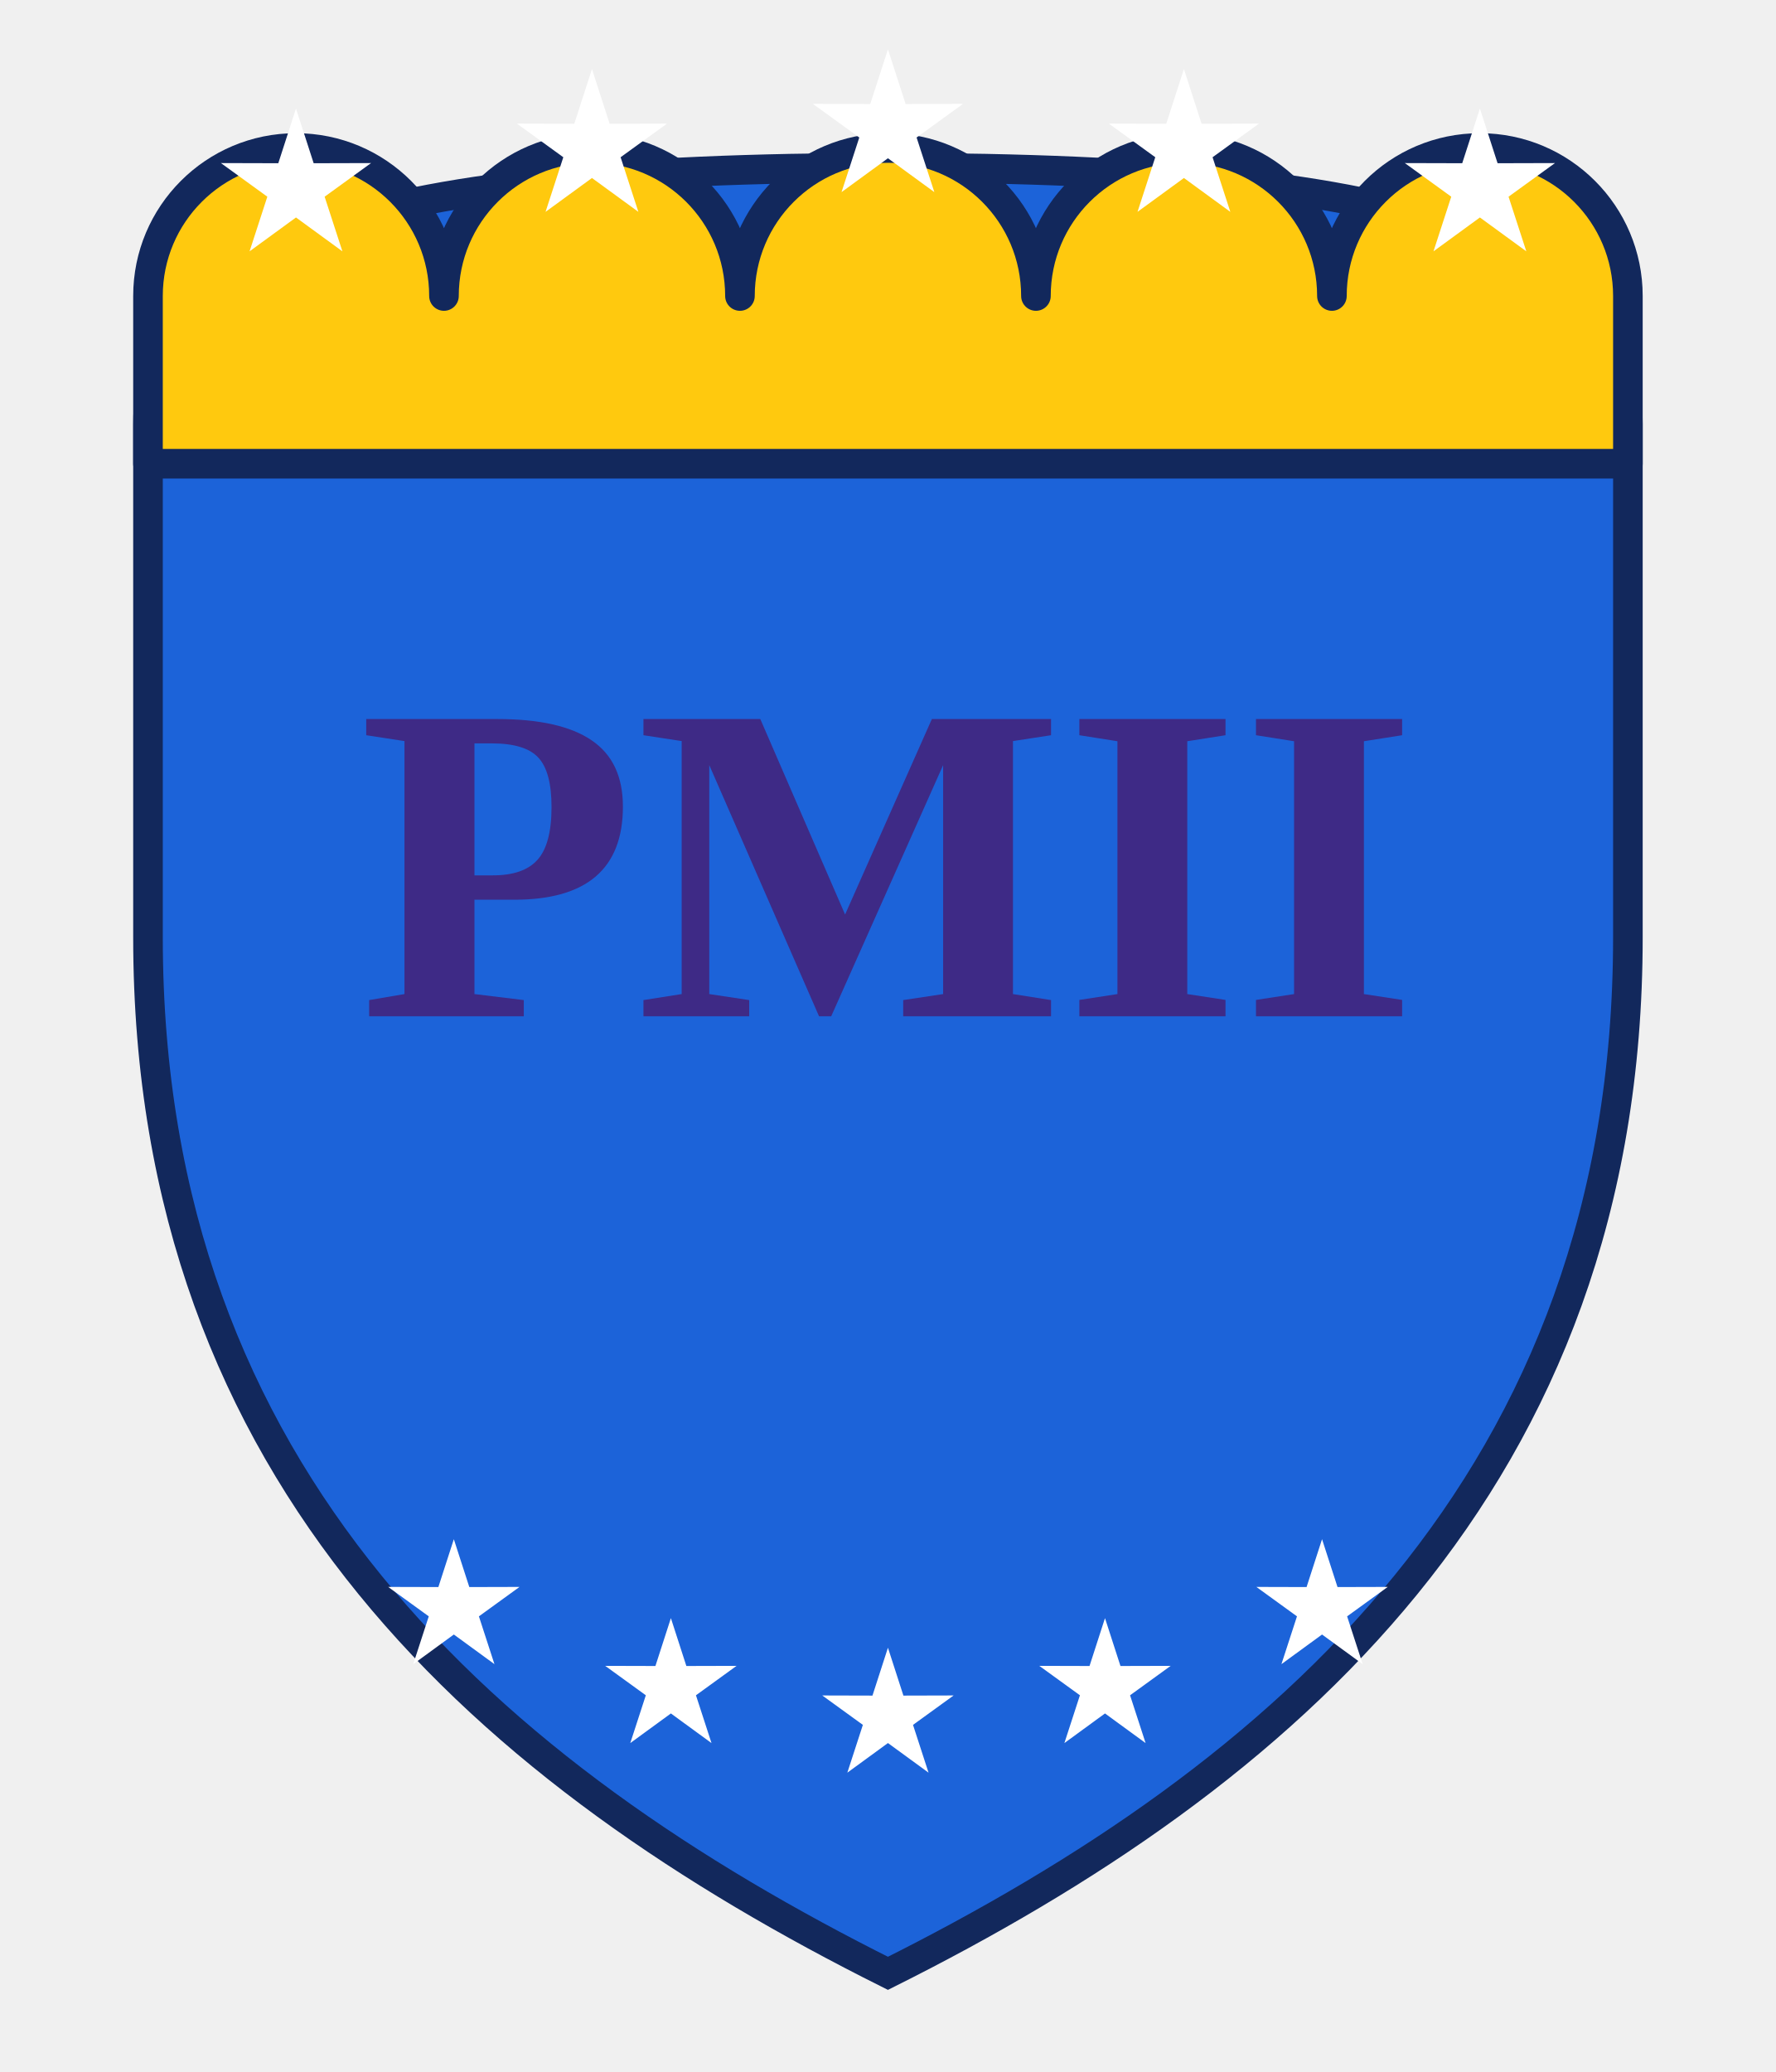
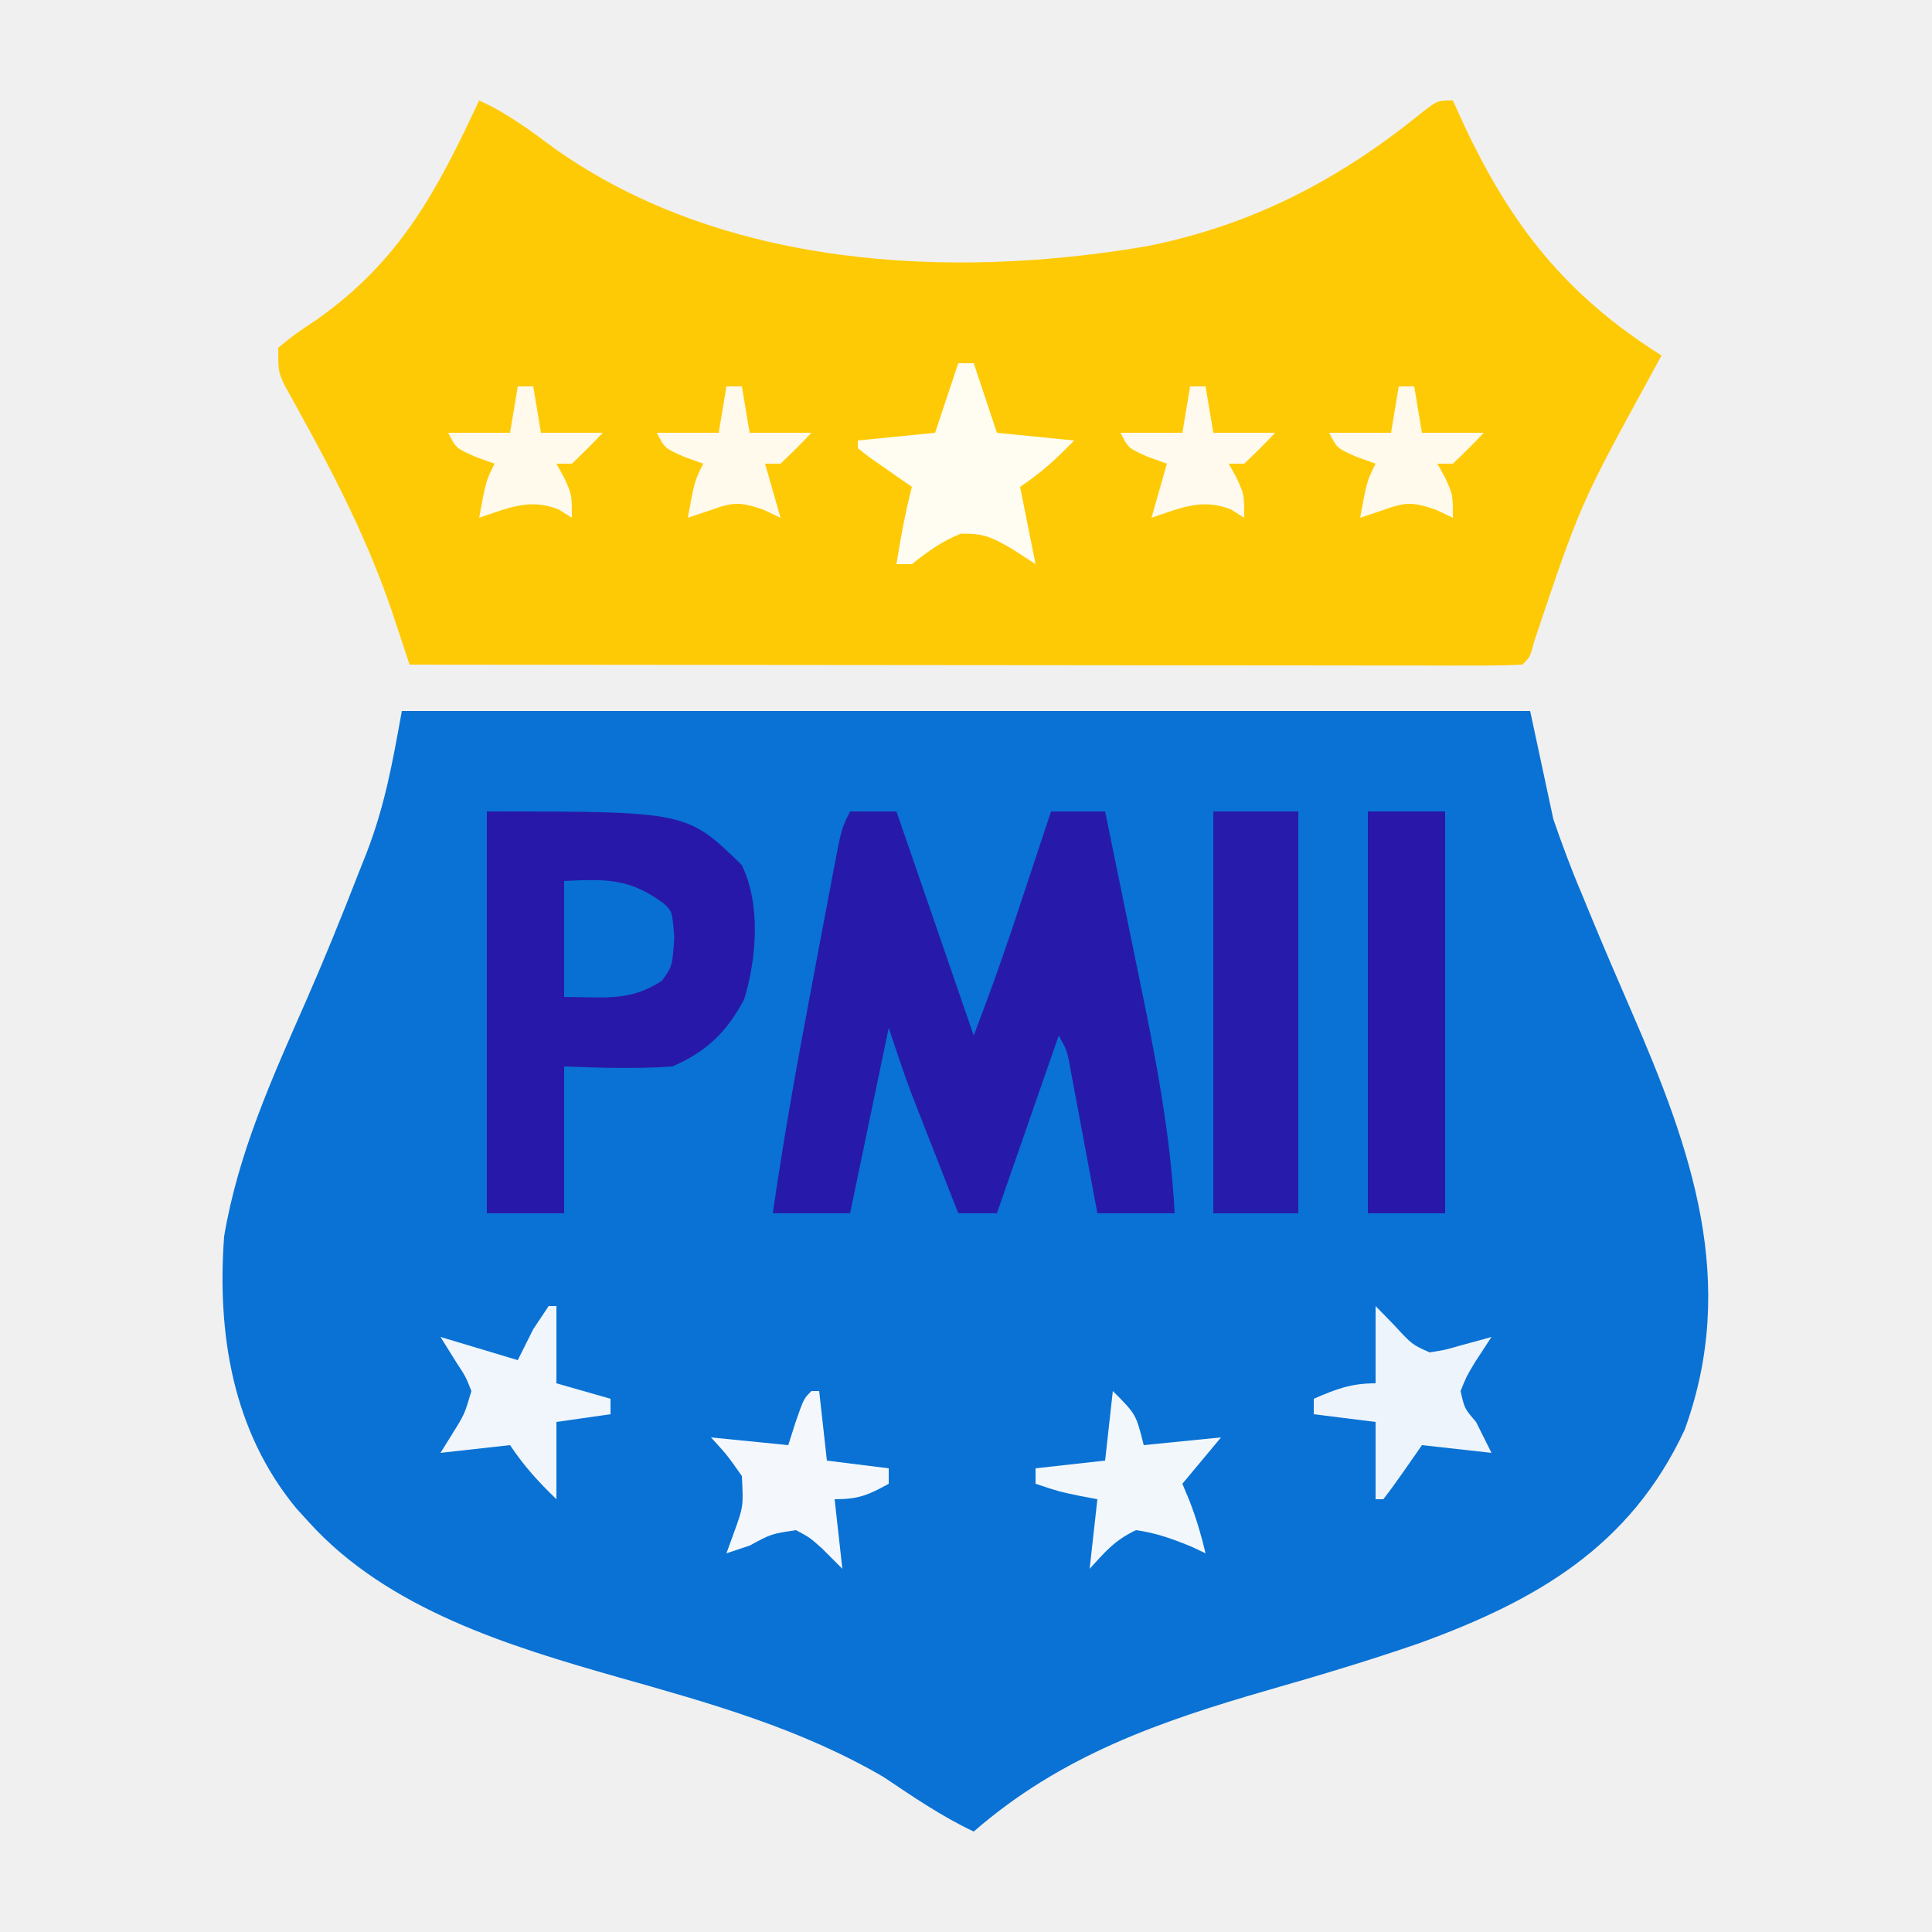
- <svg xmlns="http://www.w3.org/2000/svg" xmlns:xlink="http://www.w3.org/1999/xlink" width="180" height="210" viewBox="20 25 180 210" role="img" aria-label="Lambang PMII">
-   <defs>
-     <path id="pmii-star" d="M0,-1 L0.224,-0.307 L0.951,-0.309 L0.363,0.117 L0.588,0.809 L0,0.38 L-0.588,0.809 L-0.363,0.117 L-0.951,-0.309 L-0.224,-0.307 Z" />
-   </defs>
-   <path d="M35,68 C35,50 55,42 110,42 C165,42 185,50 185,68 L185,120 C185,175 150,205 110,225 C70,205 35,175 35,120 Z" fill="#1C63D9" stroke="#12285C" stroke-width="3" />
-   <path d="M35,55 a15,15 0 0,1 30,0 a15,15 0 0,1 30,0 a15,15 0 0,1 30,0 a15,15 0 0,1 30,0 a15,15 0 0,1 30,0 L185,72 L35,72 Z" fill="#FFC90E" stroke="#12285C" stroke-width="3" stroke-linejoin="round" />
-   <use href="#pmii-star" xlink:href="#pmii-star" transform="translate(50,44) scale(8)" fill="#FFFFFF" />
-   <use href="#pmii-star" xlink:href="#pmii-star" transform="translate(80,40) scale(8)" fill="#FFFFFF" />
-   <use href="#pmii-star" xlink:href="#pmii-star" transform="translate(110,38) scale(8)" fill="#FFFFFF" />
-   <use href="#pmii-star" xlink:href="#pmii-star" transform="translate(140,40) scale(8)" fill="#FFFFFF" />
-   <use href="#pmii-star" xlink:href="#pmii-star" transform="translate(170,44) scale(8)" fill="#FFFFFF" />
-   <text x="110" y="128" text-anchor="middle" font-family="Georgia, 'Times New Roman', serif" font-weight="700" font-size="46" fill="#3E2A86">PMII</text>
-   <use href="#pmii-star" xlink:href="#pmii-star" transform="translate(66,188) scale(7)" fill="#FFFFFF" />
-   <use href="#pmii-star" xlink:href="#pmii-star" transform="translate(88,196) scale(7)" fill="#FFFFFF" />
-   <use href="#pmii-star" xlink:href="#pmii-star" transform="translate(110,199) scale(7)" fill="#FFFFFF" />
-   <use href="#pmii-star" xlink:href="#pmii-star" transform="translate(132,196) scale(7)" fill="#FFFFFF" />
-   <use href="#pmii-star" xlink:href="#pmii-star" transform="translate(154,188) scale(7)" fill="#FFFFFF" />
+ <svg xmlns="http://www.w3.org/2000/svg" version="1.1" width="250" height="250" viewBox="0 0 250 250" role="img" aria-label="Lambang PMII">
+   <path d="M0 0 C48.18 0 96.36 0 146 0 C146.99 4.62 147.98 9.24 149 14 C150.152 17.318 151.317 20.473 152.688 23.688 C153.032 24.526 153.377 25.364 153.731 26.227 C155.495 30.497 157.317 34.74 159.16 38.977 C166.847 56.697 172.958 73.86 166 93 C158.96 108.111 146.859 115.088 131.77 120.59 C125.334 122.822 118.821 124.772 112.273 126.645 C98.045 130.75 85.345 135.139 74 145 C69.847 143.044 66.148 140.498 62.34 137.949 C51.531 131.641 39.935 128.41 27.984 125.029 C13.832 121.002 -1.819 116.224 -12 105 C-12.549 104.397 -13.098 103.793 -13.664 103.172 C-21.91 93.18 -23.921 80.59 -23 68 C-21.184 57.178 -16.773 47.469 -12.387 37.5 C-9.981 32.008 -7.73 26.465 -5.562 20.875 C-5.068 19.633 -5.068 19.633 -4.563 18.367 C-2.165 12.112 -1.242 6.832 0 0 Z " fill="#0972D4" transform="translate(52,92)" />
+   <path d="M0 0 C3.637 1.632 6.615 3.885 9.812 6.25 C31.486 21.577 60.771 23.226 86.312 18.875 C99.96 16.181 111.251 10.296 122 1.562 C124 0 124 0 126 0 C126.473 1.039 126.946 2.078 127.434 3.148 C133.553 16.211 140.63 25.201 153 33 C152.492 33.932 151.984 34.864 151.461 35.824 C142.482 52.261 142.482 52.261 136.543 69.953 C136 72 136 72 135 73 C133.14 73.097 131.276 73.122 129.413 73.12 C128.2 73.122 126.987 73.123 125.737 73.124 C124.381 73.121 123.024 73.117 121.668 73.114 C120.249 73.113 118.83 73.113 117.411 73.114 C113.548 73.114 109.684 73.108 105.821 73.101 C101.788 73.095 97.754 73.095 93.721 73.093 C86.078 73.09 78.436 73.082 70.793 73.072 C62.094 73.061 53.395 73.055 44.697 73.05 C26.798 73.04 8.899 73.022 -9 73 C-9.204 72.384 -9.408 71.768 -9.619 71.133 C-9.887 70.324 -10.156 69.515 -10.433 68.682 C-10.699 67.88 -10.965 67.078 -11.239 66.253 C-14.272 57.272 -18.469 48.969 -23.053 40.699 C-23.434 40.003 -23.815 39.307 -24.207 38.59 C-24.552 37.97 -24.897 37.35 -25.253 36.711 C-26 35 -26 35 -26 32 C-23.84 30.238 -23.84 30.238 -20.938 28.312 C-10.166 20.668 -5.479 11.727 0 0 Z " fill="#FECA06" transform="translate(62,13)" />
+   <path d="M0 0 C1.98 0 3.96 0 6 0 C9.3 9.57 12.6 19.14 16 29 C18.502 22.337 18.502 22.337 20.824 15.625 C21.283 14.242 21.283 14.242 21.752 12.832 C22.061 11.897 22.369 10.963 22.688 10 C23.008 9.034 23.328 8.069 23.658 7.074 C24.44 4.717 25.221 2.359 26 0 C28.31 0 30.62 0 33 0 C34.13 5.475 35.251 10.952 36.363 16.431 C36.742 18.289 37.123 20.147 37.507 22.005 C39.573 32.017 41.465 41.772 42 52 C38.7 52 35.4 52 32 52 C31.723 50.507 31.446 49.015 31.16 47.477 C30.794 45.526 30.429 43.575 30.062 41.625 C29.88 40.64 29.698 39.655 29.51 38.641 C29.333 37.7 29.155 36.759 28.973 35.789 C28.81 34.92 28.648 34.05 28.481 33.155 C28.083 30.965 28.083 30.965 27 29 C24.36 36.59 21.72 44.18 19 52 C17.35 52 15.7 52 14 52 C12.873 49.126 11.748 46.251 10.625 43.375 C10.308 42.567 9.991 41.759 9.664 40.926 C9.355 40.133 9.045 39.34 8.727 38.523 C8.444 37.801 8.161 37.078 7.87 36.333 C6.844 33.581 5.929 30.787 5 28 C3.35 35.92 1.7 43.84 0 52 C-3.3 52 -6.6 52 -10 52 C-8.568 42.054 -6.788 32.191 -4.913 22.321 C-4.431 19.779 -3.955 17.236 -3.479 14.693 C-3.172 13.073 -2.866 11.452 -2.559 9.832 C-2.417 9.074 -2.275 8.316 -2.129 7.534 C-1.115 2.229 -1.115 2.229 0 0 Z " fill="#271AAA" transform="translate(110,105)" />
+   <path d="M0 0 C25.857 0 25.857 0 32.973 6.918 C35.461 11.96 34.92 18.985 33.309 24.266 C31.086 28.543 28.369 31.117 24 33 C19.279 33.321 14.744 33.179 10 33 C10 39.27 10 45.54 10 52 C6.7 52 3.4 52 0 52 C0 34.84 0 17.68 0 0 Z " fill="#2818A9" transform="translate(63,105)" />
+   <path d="M0 0 C3.63 0 7.26 0 11 0 C11 17.16 11 34.32 11 52 C7.37 52 3.74 52 0 52 C0 34.84 0 17.68 0 0 Z " fill="#271BAB" transform="translate(157,105)" />
+   <path d="M0 0 C3.3 0 6.6 0 10 0 C10 17.16 10 34.32 10 52 C6.7 52 3.4 52 0 52 C0 34.84 0 17.68 0 0 Z " fill="#2817A9" transform="translate(177,105)" />
+   <path d="M0 0 C0.66 0 1.32 0 2 0 C2.99 2.97 3.98 5.94 5 9 C8.3 9.33 11.6 9.66 15 10 C12.743 12.335 10.719 14.187 8 16 C8.66 19.3 9.32 22.6 10 26 C8.422 24.979 8.422 24.979 6.812 23.938 C4.289 22.503 3.276 21.994 0.312 22.062 C-2.154 23.062 -3.924 24.353 -6 26 C-6.66 26 -7.32 26 -8 26 C-7.462 22.62 -6.857 19.313 -6 16 C-6.505 15.651 -7.011 15.301 -7.531 14.941 C-8.181 14.486 -8.831 14.031 -9.5 13.562 C-10.15 13.11 -10.799 12.658 -11.469 12.191 C-12.227 11.602 -12.227 11.602 -13 11 C-13 10.67 -13 10.34 -13 10 C-9.7 9.67 -6.4 9.34 -3 9 C-2.01 6.03 -1.02 3.06 0 0 Z " fill="#FFFCF2" transform="translate(124,47)" />
+   <path d="M0 0 C0.784 0.804 1.567 1.609 2.375 2.438 C4.72 4.987 4.72 4.987 7 6 C8.999 5.682 8.999 5.682 11.125 5.062 C12.212 4.771 12.212 4.771 13.32 4.473 C13.875 4.317 14.429 4.161 15 4 C14.299 5.072 13.598 6.145 12.875 7.25 C11.749 9.132 11.749 9.132 11 11 C11.5 13.25 11.5 13.25 13 15 C13.66 16.32 14.32 17.64 15 19 C12.03 18.67 9.06 18.34 6 18 C5.196 19.155 4.391 20.31 3.562 21.5 C2.736 22.687 1.888 23.859 1 25 C0.67 25 0.34 25 0 25 C0 21.7 0 18.4 0 15 C-2.64 14.67 -5.28 14.34 -8 14 C-8 13.34 -8 12.68 -8 12 C-5.094 10.743 -3.204 10 0 10 C0 6.7 0 3.4 0 0 Z " fill="#EDF4FB" transform="translate(178,169)" />
+   <path d="M0 0 C0.33 0 0.66 0 1 0 C1 3.3 1 6.6 1 10 C3.31 10.66 5.62 11.32 8 12 C8 12.66 8 13.32 8 14 C5.69 14.33 3.38 14.66 1 15 C1 18.3 1 21.6 1 25 C-1.335 22.743 -3.187 20.719 -5 18 C-7.97 18.33 -10.94 18.66 -14 19 C-13.526 18.237 -13.051 17.474 -12.562 16.688 C-10.899 14.036 -10.899 14.036 -10 11 C-10.746 9.12 -10.746 9.12 -11.938 7.312 C-12.958 5.673 -12.958 5.673 -14 4 C-10.7 4.99 -7.4 5.98 -4 7 C-3.34 5.68 -2.68 4.36 -2 3 C-1.34 2.01 -0.68 1.02 0 0 Z " fill="#F0F6FC" transform="translate(71,169)" />
+   <path d="M0 0 C3 3 3 3 4 7 C7.3 6.67 10.6 6.34 14 6 C12.35 7.98 10.7 9.96 9 12 C9.464 13.114 9.464 13.114 9.938 14.25 C10.812 16.512 11.443 18.65 12 21 C11.42 20.725 10.84 20.451 10.242 20.168 C7.782 19.149 5.641 18.369 3 18 C0.295 19.279 -0.947 20.737 -3 23 C-2.505 18.545 -2.505 18.545 -2 14 C-2.763 13.856 -3.526 13.711 -4.312 13.562 C-7 13 -7 13 -10 12 C-10 11.34 -10 10.68 -10 10 C-5.545 9.505 -5.545 9.505 -1 9 C-0.67 6.03 -0.34 3.06 0 0 Z " fill="#F2F7FC" transform="translate(144,180)" />
+   <path d="M0 0 C0.33 0 0.66 0 1 0 C1.33 2.97 1.66 5.94 2 9 C4.64 9.33 7.28 9.66 10 10 C10 10.66 10 11.32 10 12 C7.353 13.461 6.106 14 3 14 C3.33 16.97 3.66 19.94 4 23 C3.134 22.134 2.268 21.267 1.375 20.375 C-0.218 18.95 -0.218 18.95 -2 18 C-5.213 18.488 -5.213 18.488 -8 20 C-8.99 20.33 -9.98 20.66 -11 21 C-10.67 20.093 -10.34 19.185 -10 18.25 C-8.804 14.93 -8.804 14.93 -9 11 C-10.919 8.268 -10.919 8.268 -13 6 C-9.7 6.33 -6.4 6.66 -3 7 C-2.691 6.031 -2.381 5.061 -2.062 4.062 C-1 1 -1 1 0 0 Z " fill="#F4F8FD" transform="translate(105,180)" />
+   <path d="M0 0 C5.384 -0.274 8.545 -0.375 13 3 C14 4 14 4 14.25 7.375 C14 11 14 11 12.688 12.875 C9.755 14.83 7.232 15.119 3.812 15.062 C1.925 15.032 1.925 15.032 0 15 C0 10.05 0 5.1 0 0 Z " fill="#0970D3" transform="translate(73,114)" />
+   <path d="M0 0 C0.66 0 1.32 0 2 0 C2.33 1.98 2.66 3.96 3 6 C5.64 6 8.28 6 11 6 C9.71 7.376 8.373 8.708 7 10 C6.34 10 5.68 10 5 10 C5.33 10.598 5.66 11.196 6 11.812 C7 14 7 14 7 17 C5.886 16.474 5.886 16.474 4.75 15.938 C1.801 14.932 0.845 14.957 -2 16 C-2.99 16.33 -3.98 16.66 -5 17 C-4.125 12.25 -4.125 12.25 -3 10 C-3.804 9.711 -4.609 9.422 -5.438 9.125 C-8 8 -8 8 -9 6 C-6.36 6 -3.72 6 -1 6 C-0.67 4.02 -0.34 2.04 0 0 Z " fill="#FFFAEB" transform="translate(181,50)" />
+   <path d="M0 0 C0.66 0 1.32 0 2 0 C2.33 1.98 2.66 3.96 3 6 C5.64 6 8.28 6 11 6 C9.71 7.376 8.373 8.708 7 10 C6.34 10 5.68 10 5 10 C5.33 10.598 5.66 11.196 6 11.812 C7 14 7 14 7 17 C6.165 16.474 6.165 16.474 5.312 15.938 C1.557 14.415 -1.283 15.761 -5 17 C-4.125 12.25 -4.125 12.25 -3 10 C-3.804 9.711 -4.609 9.422 -5.438 9.125 C-8 8 -8 8 -9 6 C-6.36 6 -3.72 6 -1 6 C-0.67 4.02 -0.34 2.04 0 0 Z " fill="#FFFAEB" transform="translate(67,50)" />
+   <path d="M0 0 C0.66 0 1.32 0 2 0 C2.33 1.98 2.66 3.96 3 6 C5.64 6 8.28 6 11 6 C9.71 7.376 8.373 8.708 7 10 C6.34 10 5.68 10 5 10 C5.66 12.31 6.32 14.62 7 17 C5.886 16.474 5.886 16.474 4.75 15.938 C1.801 14.932 0.845 14.957 -2 16 C-2.99 16.33 -3.98 16.66 -5 17 C-4.125 12.25 -4.125 12.25 -3 10 C-3.804 9.711 -4.609 9.422 -5.438 9.125 C-8 8 -8 8 -9 6 C-6.36 6 -3.72 6 -1 6 C-0.67 4.02 -0.34 2.04 0 0 Z " fill="#FFFAEC" transform="translate(94,50)" />
+   <path d="M0 0 C0.66 0 1.32 0 2 0 C2.33 1.98 2.66 3.96 3 6 C5.64 6 8.28 6 11 6 C9.71 7.376 8.373 8.708 7 10 C6.34 10 5.68 10 5 10 C5.33 10.598 5.66 11.196 6 11.812 C7 14 7 14 7 17 C6.165 16.474 6.165 16.474 5.312 15.938 C1.557 14.415 -1.283 15.761 -5 17 C-4.34 14.69 -3.68 12.38 -3 10 C-3.804 9.711 -4.609 9.422 -5.438 9.125 C-8 8 -8 8 -9 6 C-6.36 6 -3.72 6 -1 6 C-0.67 4.02 -0.34 2.04 0 0 Z " fill="#FFFAED" transform="translate(154,50)" />
</svg>
